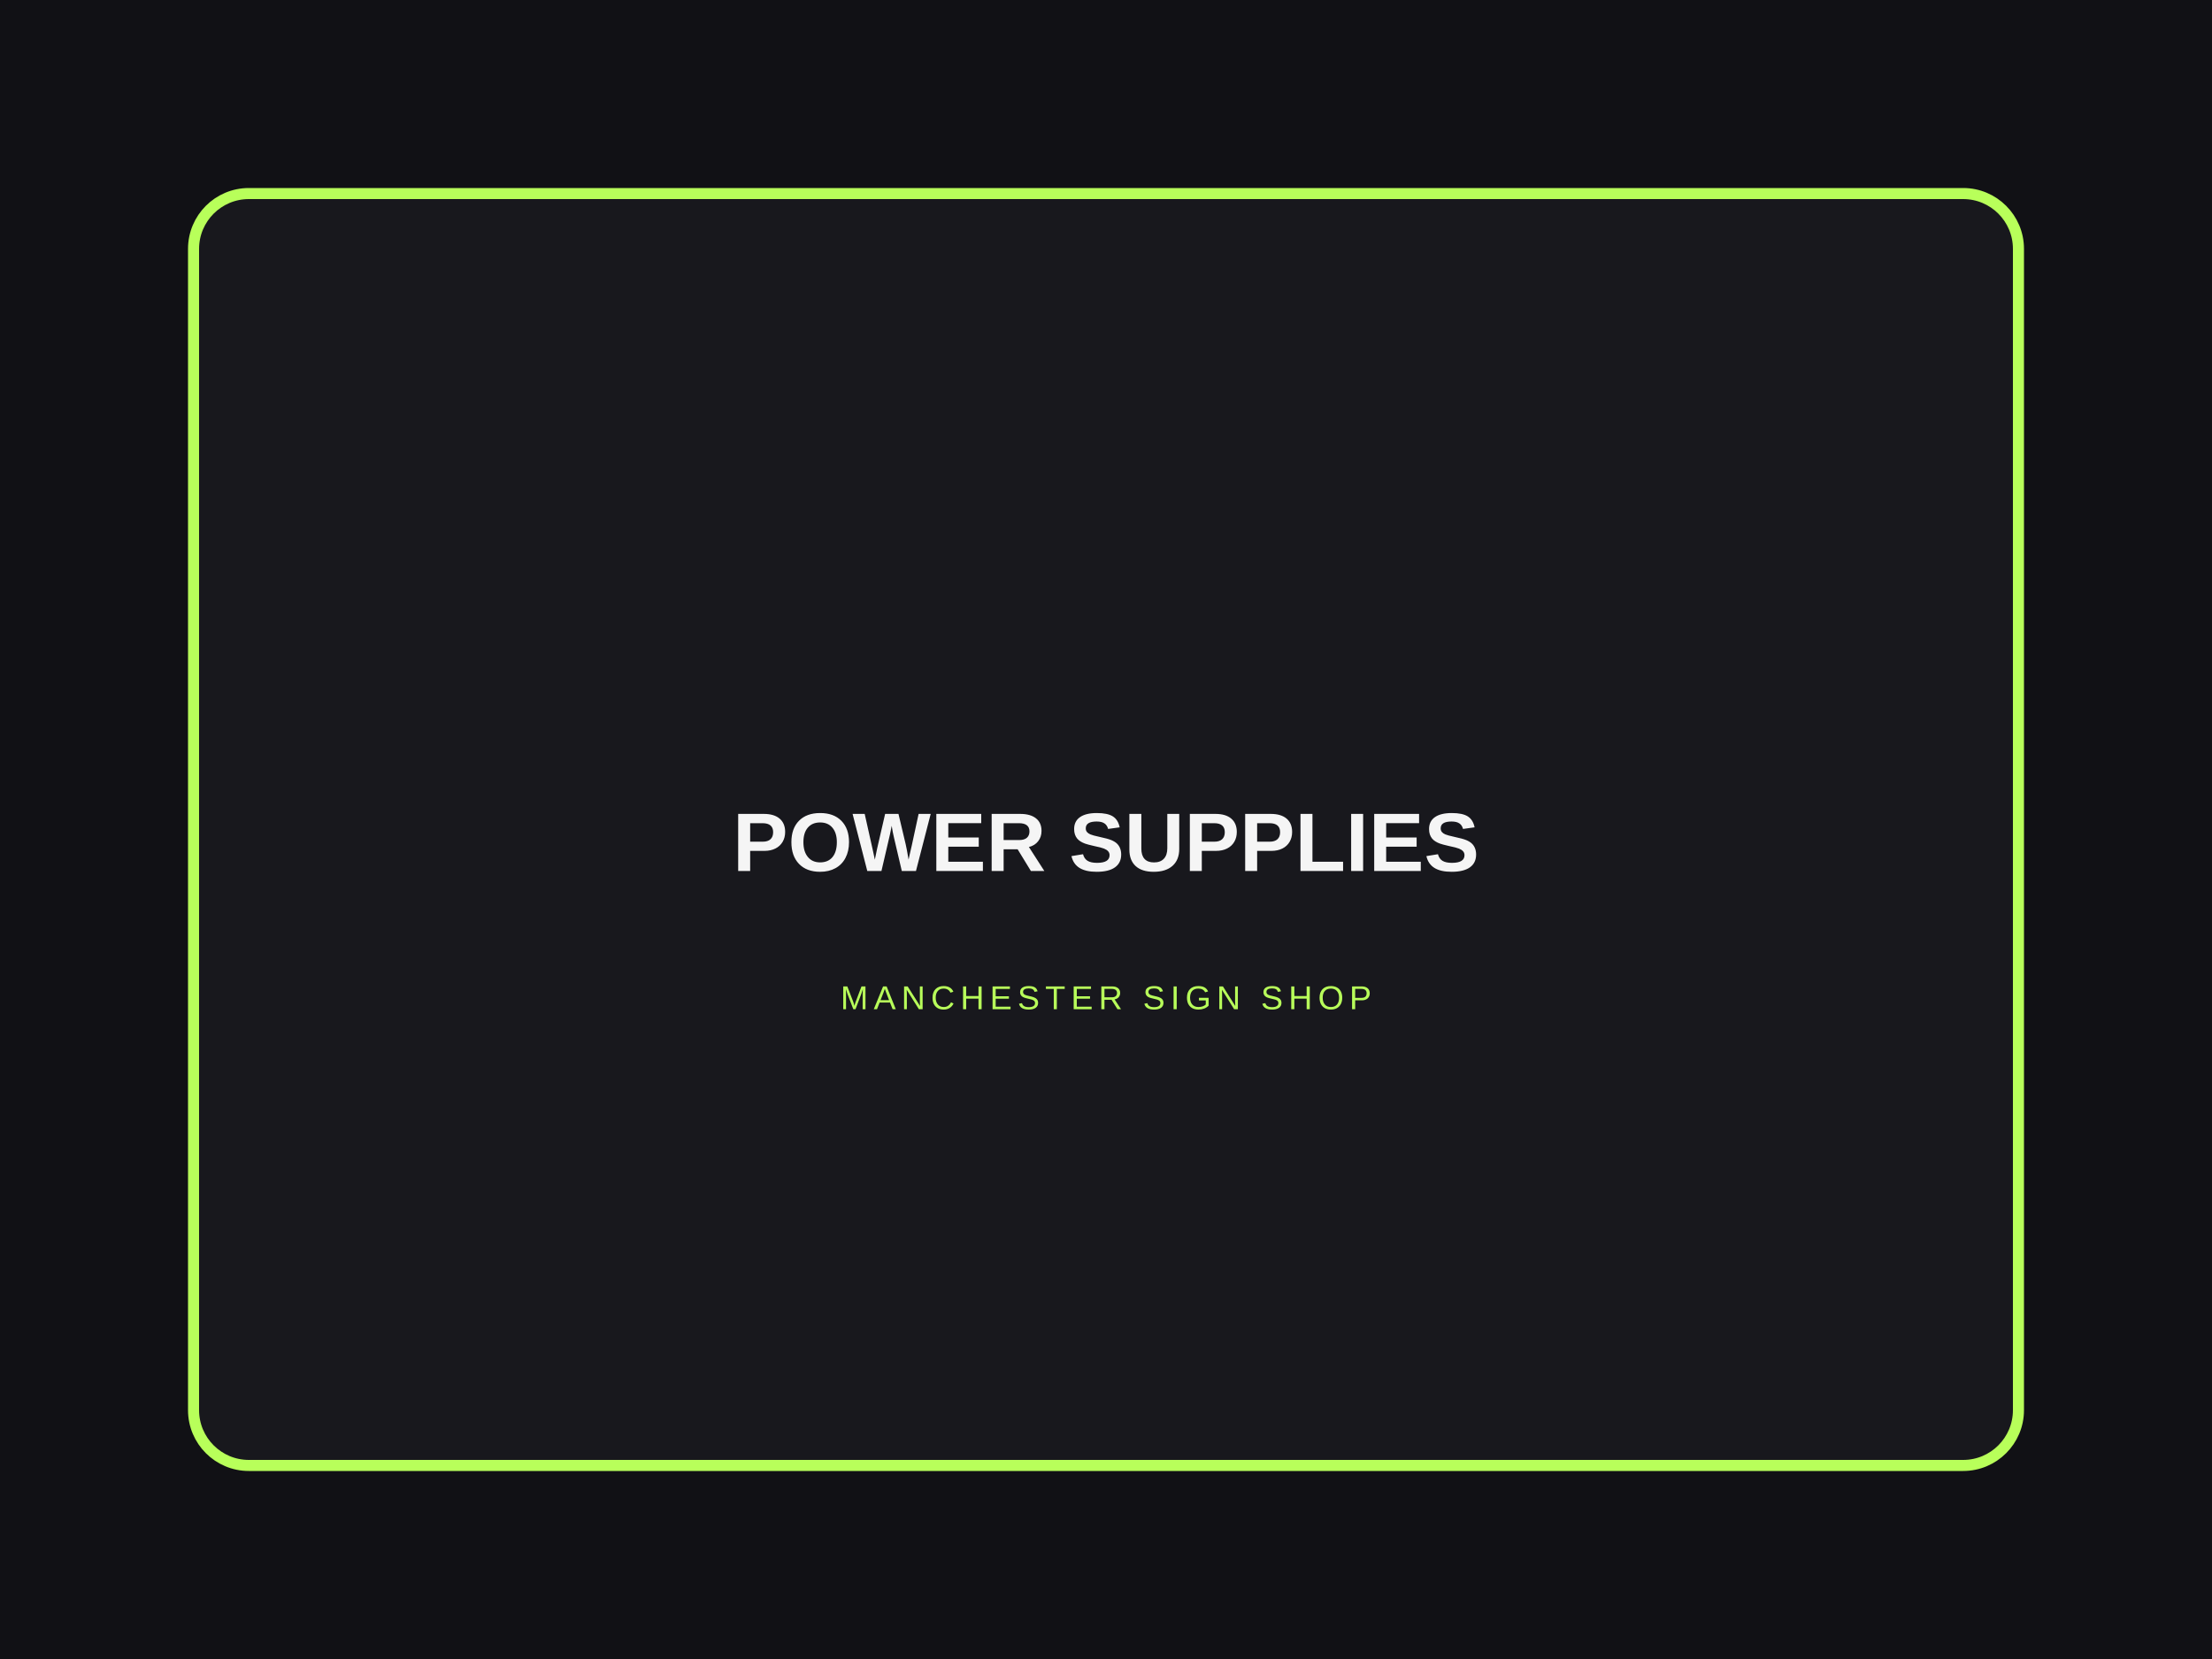
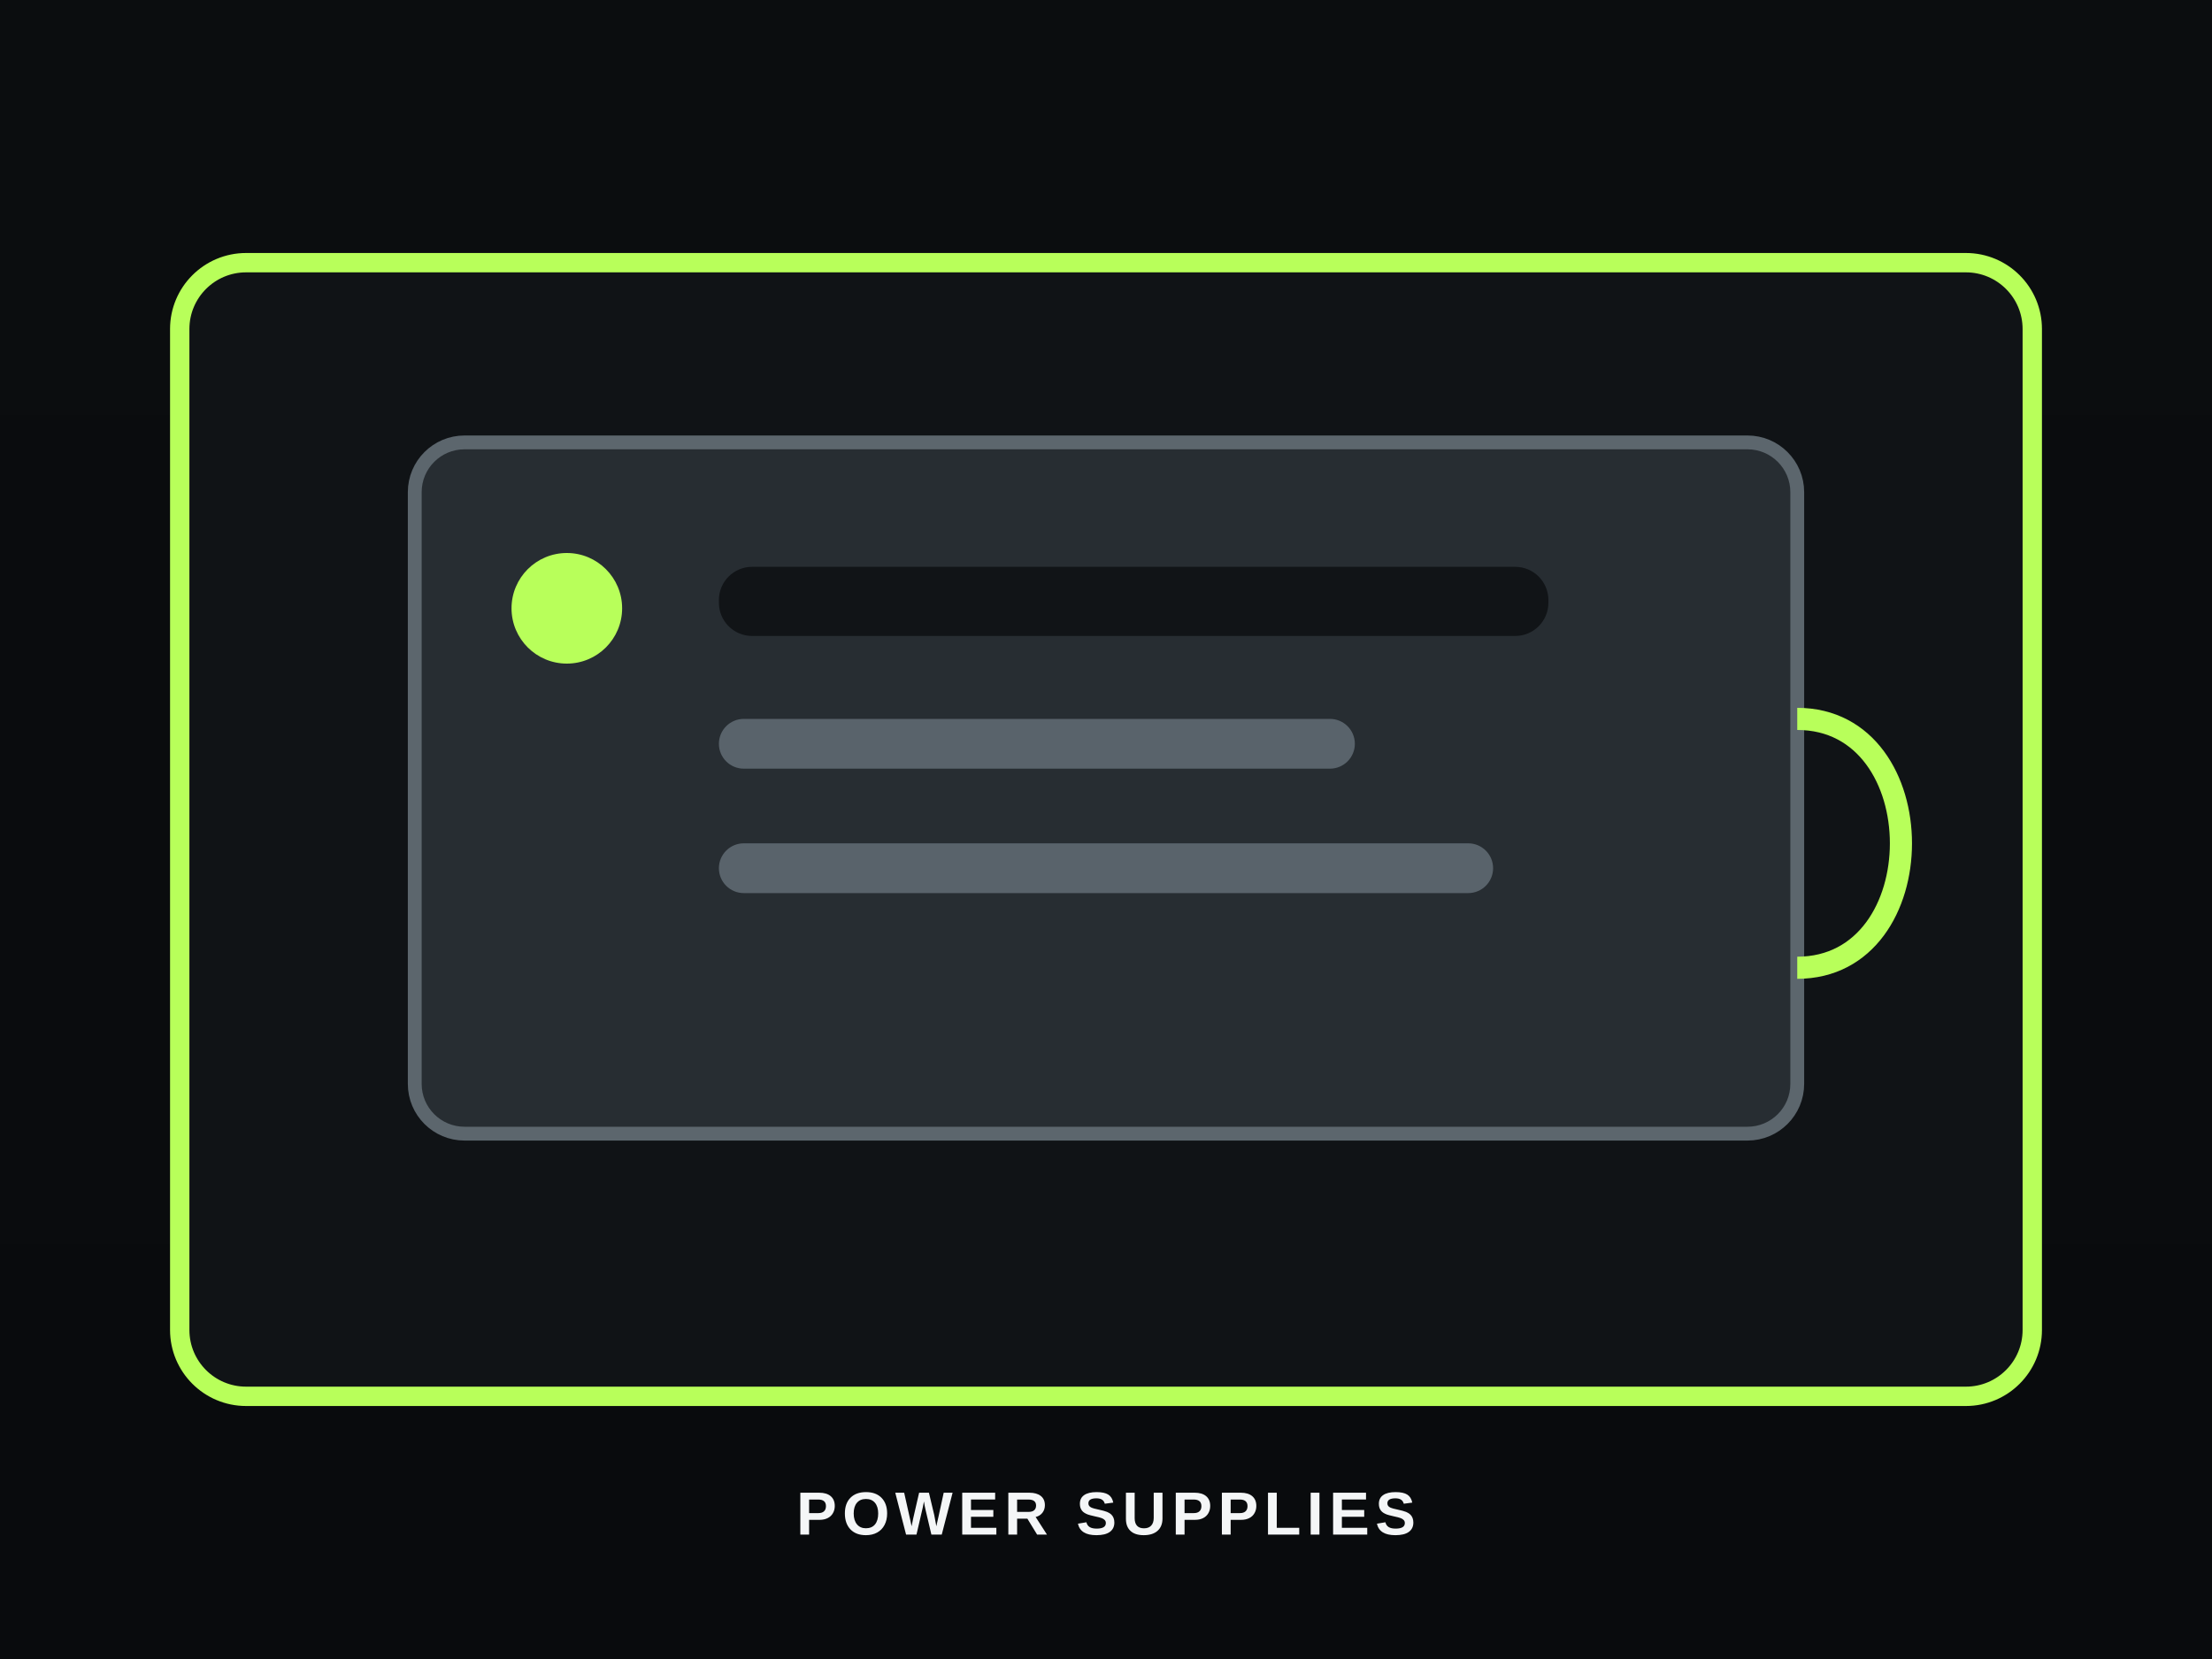
<svg xmlns="http://www.w3.org/2000/svg" viewBox="0 0 800 600">
-   <rect width="800" height="600" fill="#111115" />
-   <rect x="70" y="70" width="660" height="460" rx="20" fill="#18181d" stroke="#b8ff5a" stroke-width="4" />
-   <text x="400" y="315" text-anchor="middle" fill="#f5f5f5" font-family="Arial,Helvetica,sans-serif" font-size="30" font-weight="700">POWER SUPPLIES</text>
-   <text x="400" y="365" text-anchor="middle" fill="#b8ff5a" font-family="Arial,Helvetica,sans-serif" font-size="12" letter-spacing="2">MANCHESTER SIGN SHOP</text>
+   <defs>
+     <linearGradient id="bg" x1="0" y1="0" x2="0" y2="1">
+       <stop stop-color="#0b0d0f" />
+       <stop offset="1" stop-color="#090b0d" />
+     </linearGradient>
+   </defs>
+   <rect width="800" height="600" fill="url(#bg)" />
+   <rect x="65" y="95" width="670" height="410" rx="24" fill="#101316" stroke="#b8ff5a" stroke-width="7" />
+   <rect x="150" y="160" width="500" height="250" rx="18" fill="#272d32" stroke="#5c666d" stroke-width="5" />
+   <circle cx="205" cy="220" r="20" fill="#b8ff5a" />
+   <rect x="260" y="205" width="300" height="25" rx="12" fill="#111417" />
+   <rect x="260" y="260" width="230" height="18" rx="9" fill="#59636b" />
+   <rect x="260" y="305" width="280" height="18" rx="9" fill="#59636b" />
+   <path d="M650 260 C700 260 700 350 650 350" fill="none" stroke="#b8ff5a" stroke-width="8" />
+   <text x="400" y="555" text-anchor="middle" fill="#f4f6f7" font-family="Arial,Helvetica,sans-serif" font-size="22" font-weight="700" letter-spacing="2">POWER SUPPLIES</text>
</svg>
